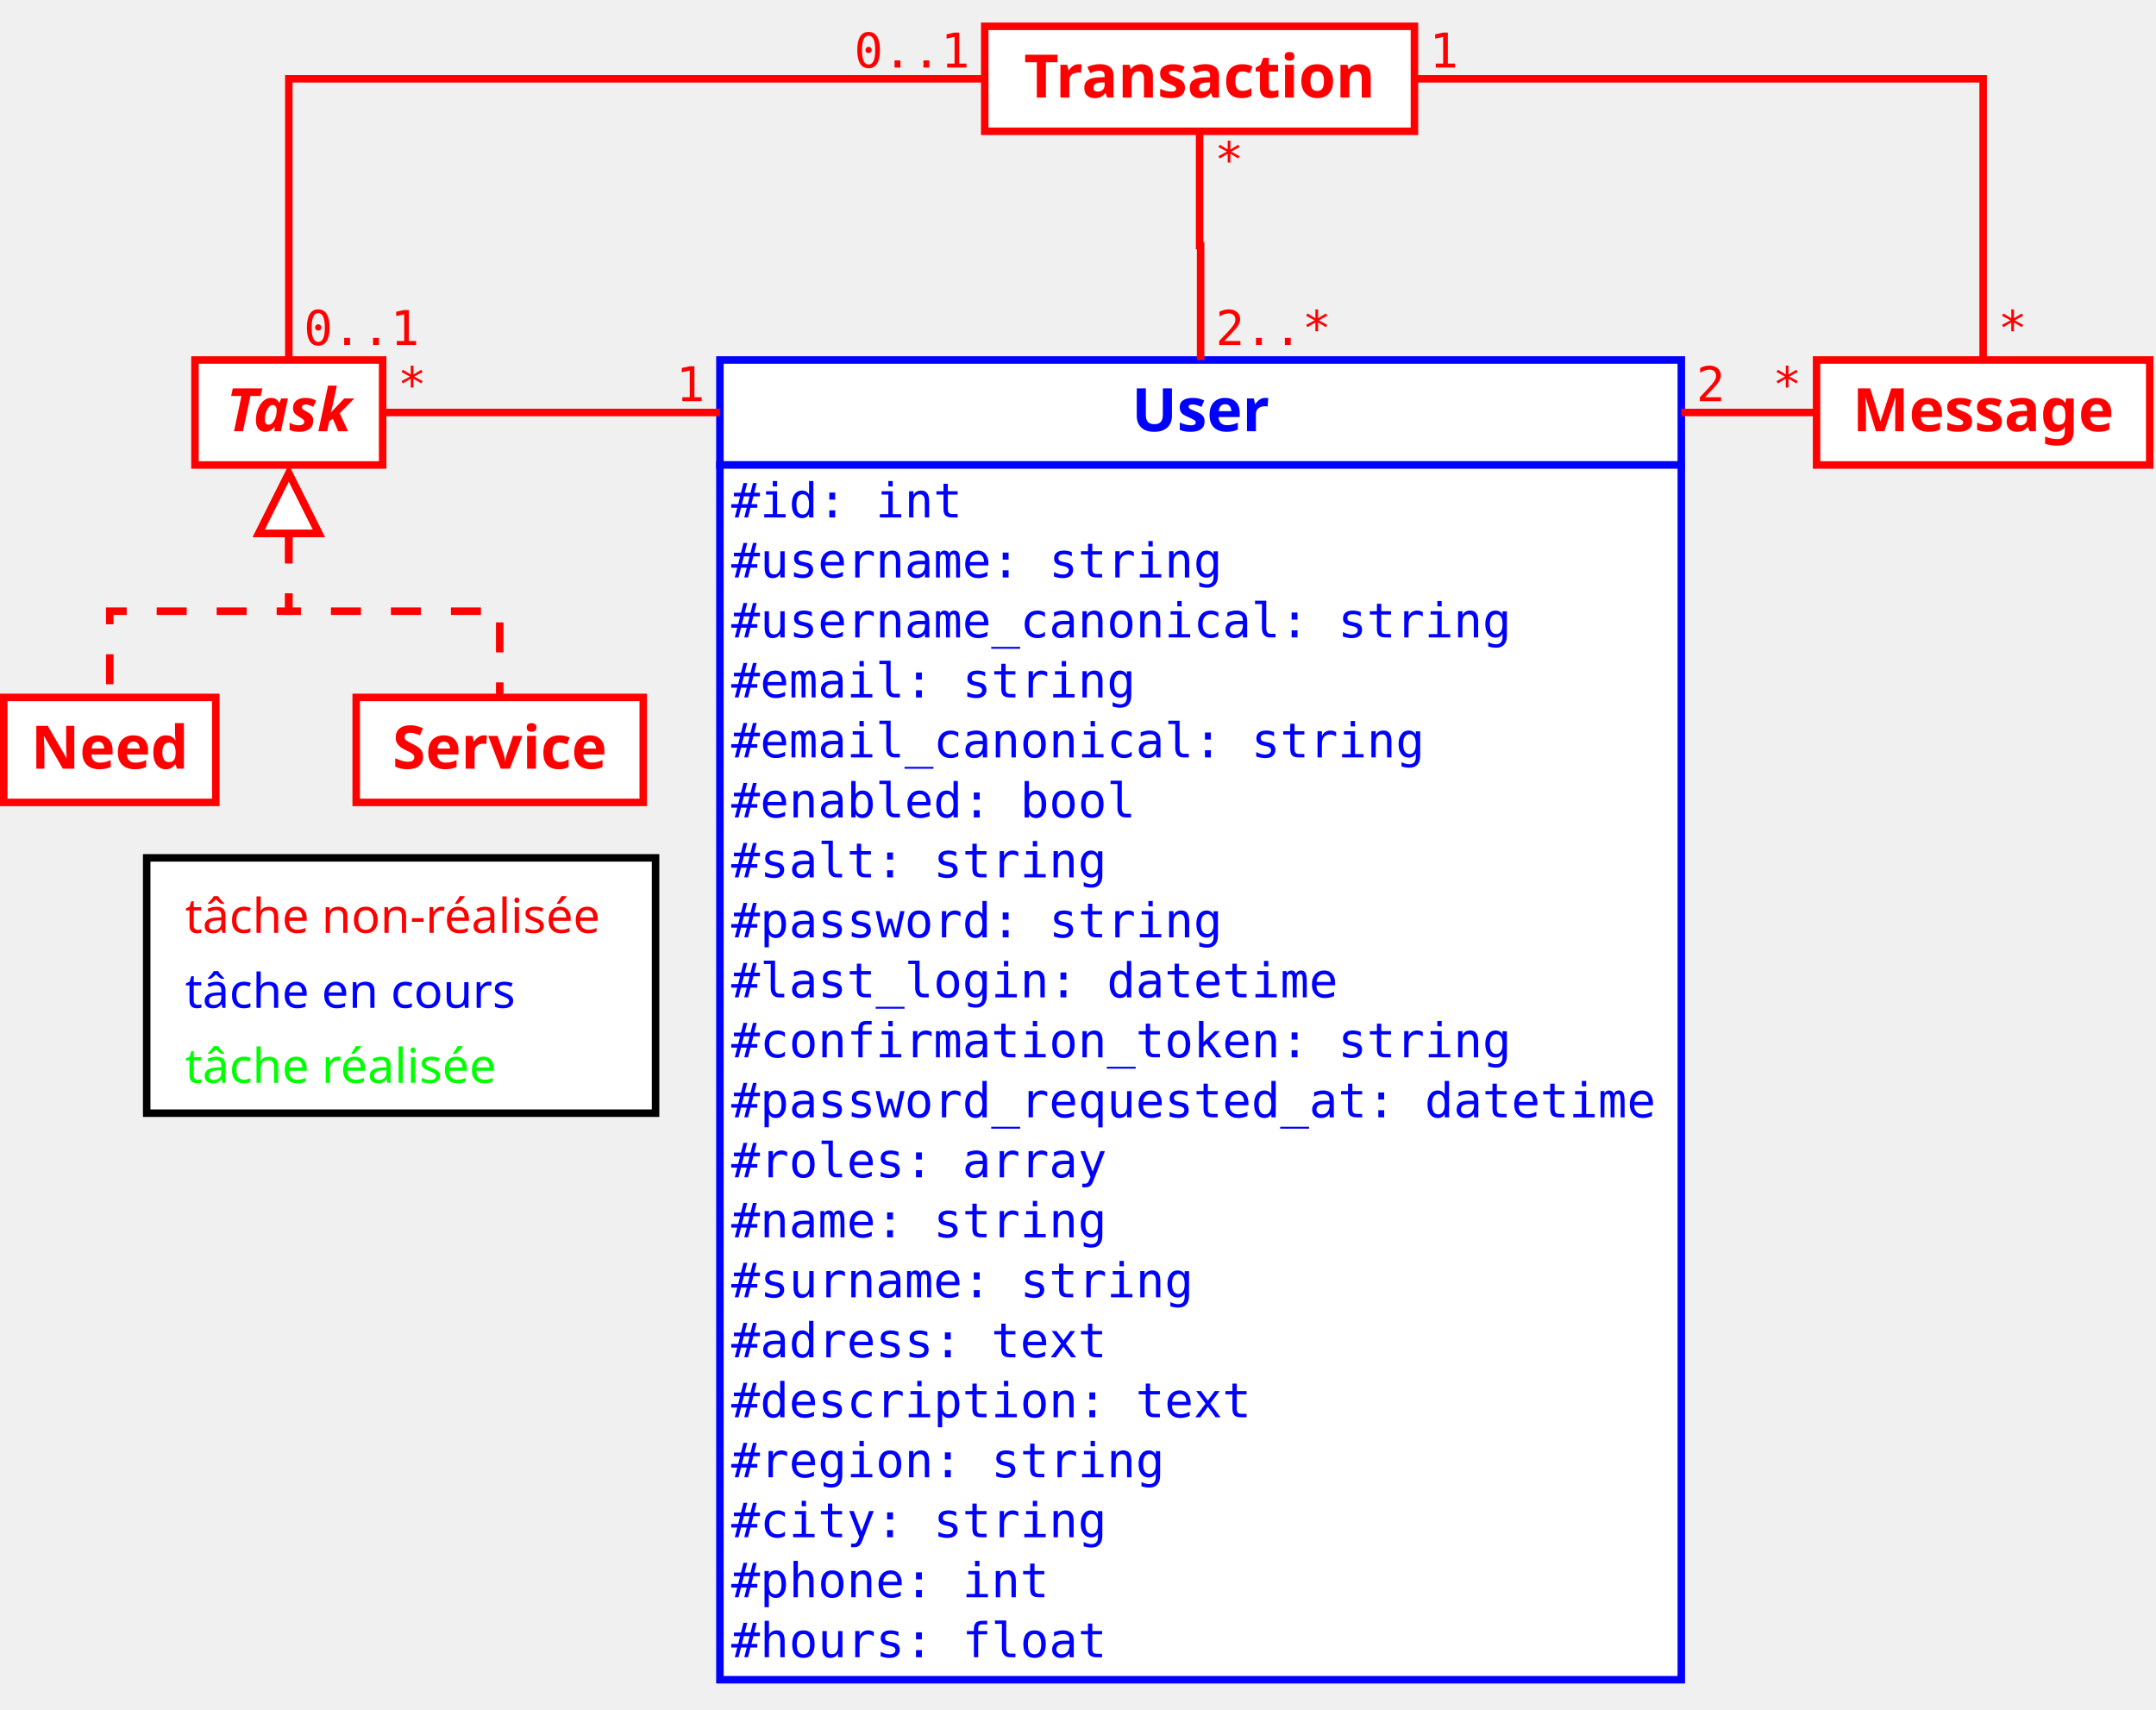
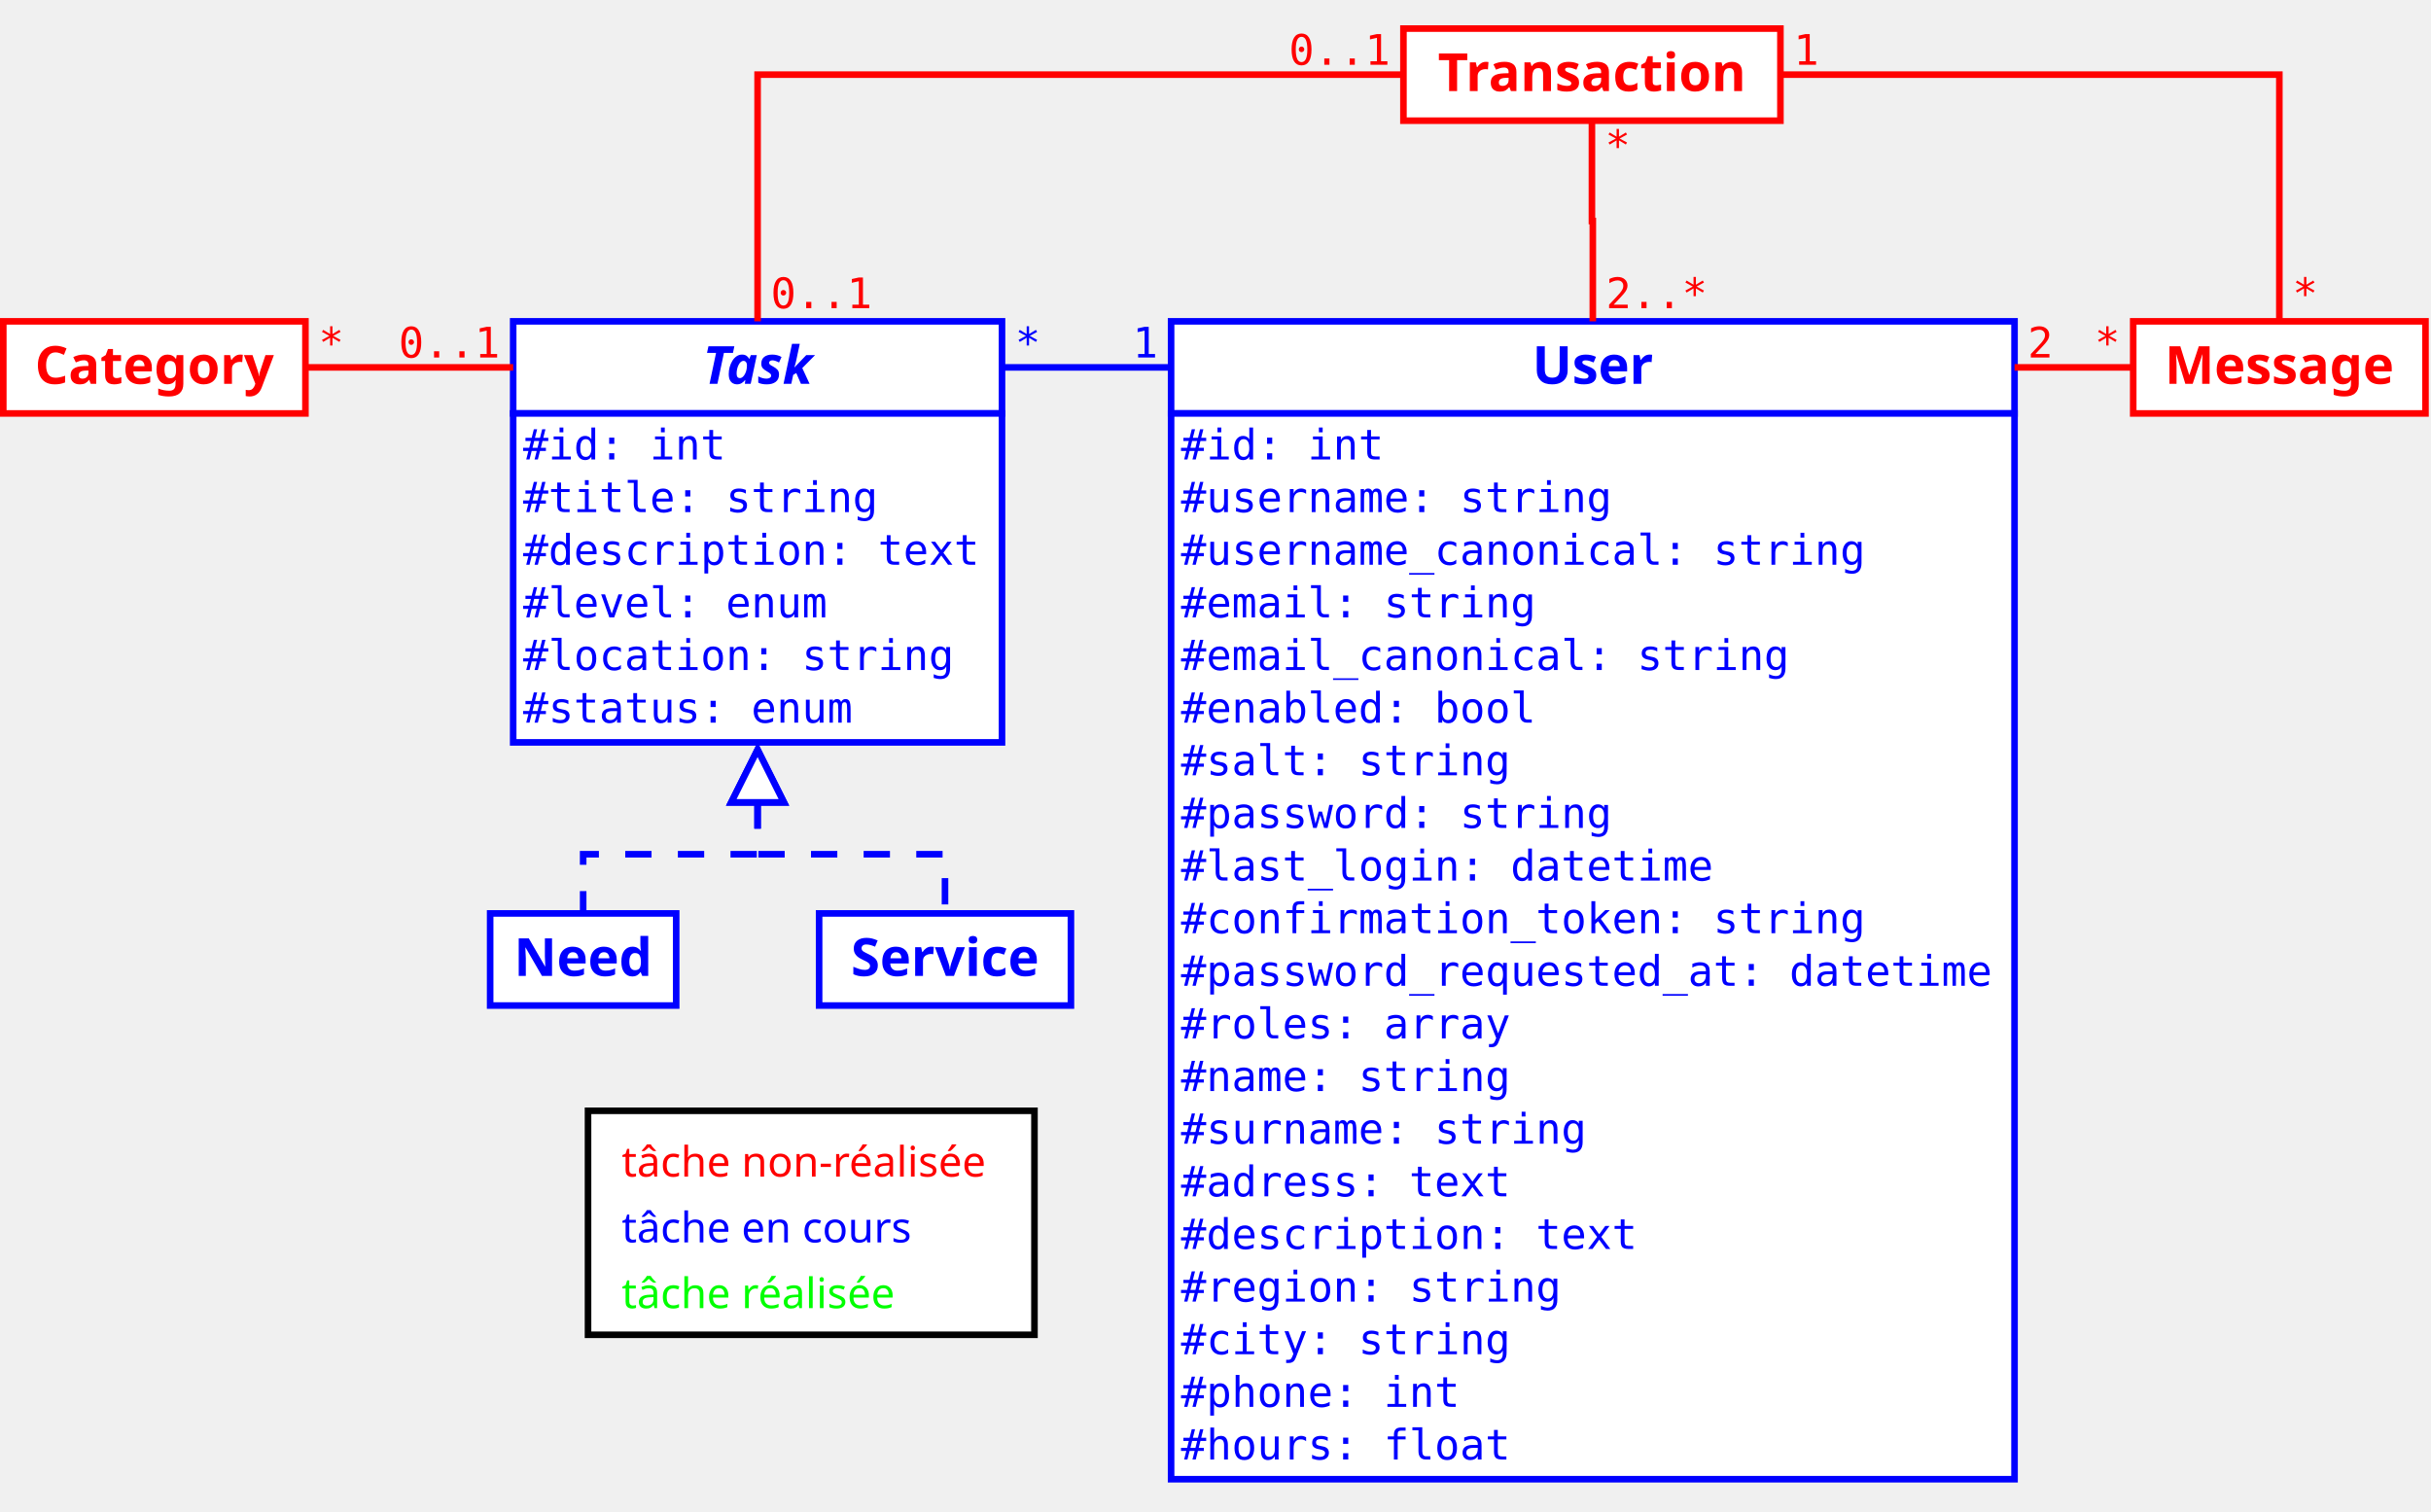
- <svg xmlns="http://www.w3.org/2000/svg" width="29cm" height="23cm" viewBox="308 -30 575 444">
+ <svg xmlns="http://www.w3.org/2000/svg" width="37cm" height="23cm" viewBox="231 -30 739 444">
  <g>
-     <rect style="fill: #ffffff" x="347.124" y="192.794" width="135.713" height="68.097" />
-     <rect style="fill: none; fill-opacity:0; stroke-width: 2; stroke: #000000" x="347.124" y="192.794" width="135.713" height="68.097" />
+     <rect style="fill: #ffffff" x="409.752" y="300" width="135.713" height="68.097" />
+     <rect style="fill: none; fill-opacity:0; stroke-width: 2; stroke: #000000" x="409.752" y="300" width="135.713" height="68.097" />
  </g>
  <g>
-     <rect style="fill: #ffffff" x="500" y="60" width="256.4" height="28" />
-     <rect style="fill: none; fill-opacity:0; stroke-width: 2; stroke: #0000ff" x="500" y="60" width="256.4" height="28" />
-     <text font-size="16" style="fill: #0000ff;text-anchor:middle;font-family:sans-serif;font-style:normal;font-weight:700" x="628.2" y="79">User</text>
-     <rect style="fill: #ffffff" x="500" y="88" width="256.4" height="324" />
-     <rect style="fill: none; fill-opacity:0; stroke-width: 2; stroke: #0000ff" x="500" y="88" width="256.4" height="324" />
-     <text font-size="12.8" style="fill: #0000ff;text-anchor:start;font-family:monospace;font-style:normal;font-weight:normal" x="503" y="102">#id: int</text>
-     <text font-size="12.8" style="fill: #0000ff;text-anchor:start;font-family:monospace;font-style:normal;font-weight:normal" x="503" y="118">#username: string</text>
-     <text font-size="12.8" style="fill: #0000ff;text-anchor:start;font-family:monospace;font-style:normal;font-weight:normal" x="503" y="134">#username_canonical: string</text>
-     <text font-size="12.8" style="fill: #0000ff;text-anchor:start;font-family:monospace;font-style:normal;font-weight:normal" x="503" y="150">#email: string</text>
-     <text font-size="12.8" style="fill: #0000ff;text-anchor:start;font-family:monospace;font-style:normal;font-weight:normal" x="503" y="166">#email_canonical: string</text>
-     <text font-size="12.8" style="fill: #0000ff;text-anchor:start;font-family:monospace;font-style:normal;font-weight:normal" x="503" y="182">#enabled: bool</text>
-     <text font-size="12.8" style="fill: #0000ff;text-anchor:start;font-family:monospace;font-style:normal;font-weight:normal" x="503" y="198">#salt: string</text>
-     <text font-size="12.8" style="fill: #0000ff;text-anchor:start;font-family:monospace;font-style:normal;font-weight:normal" x="503" y="214">#password: string</text>
-     <text font-size="12.8" style="fill: #0000ff;text-anchor:start;font-family:monospace;font-style:normal;font-weight:normal" x="503" y="230">#last_login: datetime</text>
-     <text font-size="12.8" style="fill: #0000ff;text-anchor:start;font-family:monospace;font-style:normal;font-weight:normal" x="503" y="246">#confirmation_token: string</text>
-     <text font-size="12.8" style="fill: #0000ff;text-anchor:start;font-family:monospace;font-style:normal;font-weight:normal" x="503" y="262">#password_requested_at: datetime</text>
-     <text font-size="12.8" style="fill: #0000ff;text-anchor:start;font-family:monospace;font-style:normal;font-weight:normal" x="503" y="278">#roles: array</text>
-     <text font-size="12.8" style="fill: #0000ff;text-anchor:start;font-family:monospace;font-style:normal;font-weight:normal" x="503" y="294">#name: string</text>
-     <text font-size="12.8" style="fill: #0000ff;text-anchor:start;font-family:monospace;font-style:normal;font-weight:normal" x="503" y="310">#surname: string</text>
-     <text font-size="12.8" style="fill: #0000ff;text-anchor:start;font-family:monospace;font-style:normal;font-weight:normal" x="503" y="326">#adress: text</text>
-     <text font-size="12.8" style="fill: #0000ff;text-anchor:start;font-family:monospace;font-style:normal;font-weight:normal" x="503" y="342">#description: text</text>
-     <text font-size="12.8" style="fill: #0000ff;text-anchor:start;font-family:monospace;font-style:normal;font-weight:normal" x="503" y="358">#region: string</text>
-     <text font-size="12.8" style="fill: #0000ff;text-anchor:start;font-family:monospace;font-style:normal;font-weight:normal" x="503" y="374">#city: string</text>
-     <text font-size="12.8" style="fill: #0000ff;text-anchor:start;font-family:monospace;font-style:normal;font-weight:normal" x="503" y="390">#phone: int</text>
-     <text font-size="12.8" style="fill: #0000ff;text-anchor:start;font-family:monospace;font-style:normal;font-weight:normal" x="503" y="406">#hours: float</text>
+     <rect style="fill: #ffffff" x="587" y="60" width="256.4" height="28" />
+     <rect style="fill: none; fill-opacity:0; stroke-width: 2; stroke: #0000ff" x="587" y="60" width="256.4" height="28" />
+     <text font-size="16" style="fill: #0000ff;text-anchor:middle;font-family:sans-serif;font-style:normal;font-weight:700" x="715.2" y="79">User</text>
+     <rect style="fill: #ffffff" x="587" y="88" width="256.4" height="324" />
+     <rect style="fill: none; fill-opacity:0; stroke-width: 2; stroke: #0000ff" x="587" y="88" width="256.4" height="324" />
+     <text font-size="12.8" style="fill: #0000ff;text-anchor:start;font-family:monospace;font-style:normal;font-weight:normal" x="590" y="102">#id: int</text>
+     <text font-size="12.8" style="fill: #0000ff;text-anchor:start;font-family:monospace;font-style:normal;font-weight:normal" x="590" y="118">#username: string</text>
+     <text font-size="12.8" style="fill: #0000ff;text-anchor:start;font-family:monospace;font-style:normal;font-weight:normal" x="590" y="134">#username_canonical: string</text>
+     <text font-size="12.8" style="fill: #0000ff;text-anchor:start;font-family:monospace;font-style:normal;font-weight:normal" x="590" y="150">#email: string</text>
+     <text font-size="12.8" style="fill: #0000ff;text-anchor:start;font-family:monospace;font-style:normal;font-weight:normal" x="590" y="166">#email_canonical: string</text>
+     <text font-size="12.8" style="fill: #0000ff;text-anchor:start;font-family:monospace;font-style:normal;font-weight:normal" x="590" y="182">#enabled: bool</text>
+     <text font-size="12.8" style="fill: #0000ff;text-anchor:start;font-family:monospace;font-style:normal;font-weight:normal" x="590" y="198">#salt: string</text>
+     <text font-size="12.8" style="fill: #0000ff;text-anchor:start;font-family:monospace;font-style:normal;font-weight:normal" x="590" y="214">#password: string</text>
+     <text font-size="12.8" style="fill: #0000ff;text-anchor:start;font-family:monospace;font-style:normal;font-weight:normal" x="590" y="230">#last_login: datetime</text>
+     <text font-size="12.8" style="fill: #0000ff;text-anchor:start;font-family:monospace;font-style:normal;font-weight:normal" x="590" y="246">#confirmation_token: string</text>
+     <text font-size="12.8" style="fill: #0000ff;text-anchor:start;font-family:monospace;font-style:normal;font-weight:normal" x="590" y="262">#password_requested_at: datetime</text>
+     <text font-size="12.8" style="fill: #0000ff;text-anchor:start;font-family:monospace;font-style:normal;font-weight:normal" x="590" y="278">#roles: array</text>
+     <text font-size="12.8" style="fill: #0000ff;text-anchor:start;font-family:monospace;font-style:normal;font-weight:normal" x="590" y="294">#name: string</text>
+     <text font-size="12.8" style="fill: #0000ff;text-anchor:start;font-family:monospace;font-style:normal;font-weight:normal" x="590" y="310">#surname: string</text>
+     <text font-size="12.8" style="fill: #0000ff;text-anchor:start;font-family:monospace;font-style:normal;font-weight:normal" x="590" y="326">#adress: text</text>
+     <text font-size="12.8" style="fill: #0000ff;text-anchor:start;font-family:monospace;font-style:normal;font-weight:normal" x="590" y="342">#description: text</text>
+     <text font-size="12.8" style="fill: #0000ff;text-anchor:start;font-family:monospace;font-style:normal;font-weight:normal" x="590" y="358">#region: string</text>
+     <text font-size="12.8" style="fill: #0000ff;text-anchor:start;font-family:monospace;font-style:normal;font-weight:normal" x="590" y="374">#city: string</text>
+     <text font-size="12.8" style="fill: #0000ff;text-anchor:start;font-family:monospace;font-style:normal;font-weight:normal" x="590" y="390">#phone: int</text>
+     <text font-size="12.8" style="fill: #0000ff;text-anchor:start;font-family:monospace;font-style:normal;font-weight:normal" x="590" y="406">#hours: float</text>
  </g>
  <g>
-     <rect style="fill: #ffffff" x="403" y="150" width="76.55" height="28" />
-     <rect style="fill: none; fill-opacity:0; stroke-width: 2; stroke: #ff0000" x="403" y="150" width="76.55" height="28" />
-     <text font-size="16" style="fill: #ff0000;text-anchor:middle;font-family:sans-serif;font-style:normal;font-weight:700" x="441.275" y="169">Service</text>
+     <rect style="fill: #ffffff" x="480" y="240" width="76.55" height="28" />
+     <rect style="fill: none; fill-opacity:0; stroke-width: 2; stroke: #0000ff" x="480" y="240" width="76.55" height="28" />
+     <text font-size="16" style="fill: #0000ff;text-anchor:middle;font-family:sans-serif;font-style:normal;font-weight:700" x="518.275" y="259">Service</text>
  </g>
  <g>
-     <rect style="fill: #ffffff" x="309" y="150" width="56.55" height="28" />
-     <rect style="fill: none; fill-opacity:0; stroke-width: 2; stroke: #ff0000" x="309" y="150" width="56.55" height="28" />
-     <text font-size="16" style="fill: #ff0000;text-anchor:middle;font-family:sans-serif;font-style:normal;font-weight:700" x="337.275" y="169">Need</text>
+     <rect style="fill: #ffffff" x="380" y="240" width="56.55" height="28" />
+     <rect style="fill: none; fill-opacity:0; stroke-width: 2; stroke: #0000ff" x="380" y="240" width="56.55" height="28" />
+     <text font-size="16" style="fill: #0000ff;text-anchor:middle;font-family:sans-serif;font-style:normal;font-weight:700" x="408.275" y="259">Need</text>
  </g>
  <g>
-     <rect style="fill: #ffffff" x="792.476" y="60" width="88.85" height="28" />
-     <rect style="fill: none; fill-opacity:0; stroke-width: 2; stroke: #ff0000" x="792.476" y="60" width="88.85" height="28" />
-     <text font-size="16" style="fill: #ff0000;text-anchor:middle;font-family:sans-serif;font-style:normal;font-weight:700" x="836.901" y="79">Message</text>
+     <rect style="fill: #ffffff" x="879.476" y="60" width="88.85" height="28" />
+     <rect style="fill: none; fill-opacity:0; stroke-width: 2; stroke: #ff0000" x="879.476" y="60" width="88.85" height="28" />
+     <text font-size="16" style="fill: #ff0000;text-anchor:middle;font-family:sans-serif;font-style:normal;font-weight:700" x="923.901" y="79">Message</text>
  </g>
  <g>
-     <rect style="fill: #ffffff" x="570.63" y="-29" width="114.6" height="28" />
-     <rect style="fill: none; fill-opacity:0; stroke-width: 2; stroke: #ff0000" x="570.63" y="-29" width="114.6" height="28" />
-     <text font-size="16" style="fill: #ff0000;text-anchor:middle;font-family:sans-serif;font-style:normal;font-weight:700" x="627.93" y="-10">Transaction</text>
+     <rect style="fill: #ffffff" x="657.63" y="-29" width="114.6" height="28" />
+     <rect style="fill: none; fill-opacity:0; stroke-width: 2; stroke: #ff0000" x="657.63" y="-29" width="114.6" height="28" />
+     <text font-size="16" style="fill: #ff0000;text-anchor:middle;font-family:sans-serif;font-style:normal;font-weight:700" x="714.93" y="-10">Transaction</text>
  </g>
  <g>
-     <rect style="fill: #ffffff" x="360" y="60" width="50.05" height="28" />
-     <rect style="fill: none; fill-opacity:0; stroke-width: 2; stroke: #ff0000" x="360" y="60" width="50.05" height="28" />
-     <text font-size="16" style="fill: #ff0000;text-anchor:middle;font-family:sans-serif;font-style:italic;font-weight:700" x="385.025" y="79">Task</text>
+     <rect style="fill: #ffffff" x="387" y="60" width="148.6" height="28" />
+     <rect style="fill: none; fill-opacity:0; stroke-width: 2; stroke: #0000ff" x="387" y="60" width="148.6" height="28" />
+     <text font-size="16" style="fill: #0000ff;text-anchor:middle;font-family:sans-serif;font-style:italic;font-weight:700" x="461.3" y="79">Task</text>
+     <rect style="fill: #ffffff" x="387" y="88" width="148.6" height="100" />
+     <rect style="fill: none; fill-opacity:0; stroke-width: 2; stroke: #0000ff" x="387" y="88" width="148.6" height="100" />
+     <text font-size="12.8" style="fill: #0000ff;text-anchor:start;font-family:monospace;font-style:normal;font-weight:normal" x="390" y="102">#id: int</text>
+     <text font-size="12.8" style="fill: #0000ff;text-anchor:start;font-family:monospace;font-style:normal;font-weight:normal" x="390" y="118">#title: string</text>
+     <text font-size="12.8" style="fill: #0000ff;text-anchor:start;font-family:monospace;font-style:normal;font-weight:normal" x="390" y="134">#description: text</text>
+     <text font-size="12.8" style="fill: #0000ff;text-anchor:start;font-family:monospace;font-style:normal;font-weight:normal" x="390" y="150">#level: enum</text>
+     <text font-size="12.8" style="fill: #0000ff;text-anchor:start;font-family:monospace;font-style:normal;font-weight:normal" x="390" y="166">#location: string</text>
+     <text font-size="12.8" style="fill: #0000ff;text-anchor:start;font-family:monospace;font-style:normal;font-weight:normal" x="390" y="182">#status: enum</text>
  </g>
  <g>
-     <polyline style="fill: none; fill-opacity:0; stroke-width: 2; stroke-dasharray: 8; stroke: #ff0000" points="385.025,106.236 385.025,127 441.275,127 441.275,150 " />
-     <polygon style="fill: #ffffff" points="393.025,106.236 385.025,90.236 377.025,106.236 " />
-     <polygon style="fill: none; fill-opacity:0; stroke-width: 2; stroke: #ff0000" points="393.025,106.236 385.025,90.236 377.025,106.236 " />
+     <polyline style="fill: none; fill-opacity:0; stroke-width: 2; stroke-dasharray: 8; stroke: #0000ff" points="461.3,206.236 461.3,222 518.275,222 518.275,240 " />
+     <polygon style="fill: #ffffff" points="469.3,206.236 461.3,190.236 453.3,206.236 " />
+     <polygon style="fill: none; fill-opacity:0; stroke-width: 2; stroke: #0000ff" points="469.3,206.236 461.3,190.236 453.3,206.236 " />
  </g>
  <g>
-     <polyline style="fill: none; fill-opacity:0; stroke-width: 2; stroke-dasharray: 8; stroke: #ff0000" points="385.025,106.236 385.025,127 337.275,127 337.275,150 " />
-     <polygon style="fill: #ffffff" points="393.025,106.236 385.025,90.236 377.025,106.236 " />
-     <polygon style="fill: none; fill-opacity:0; stroke-width: 2; stroke: #ff0000" points="393.025,106.236 385.025,90.236 377.025,106.236 " />
+     <polyline style="fill: none; fill-opacity:0; stroke-width: 2; stroke-dasharray: 8; stroke: #0000ff" points="461.3,206.236 461.3,222 408.275,222 408.275,240 " />
+     <polygon style="fill: #ffffff" points="469.3,206.236 461.3,190.236 453.3,206.236 " />
+     <polygon style="fill: none; fill-opacity:0; stroke-width: 2; stroke: #0000ff" points="469.3,206.236 461.3,190.236 453.3,206.236 " />
  </g>
  <g>
-     <polyline style="fill: none; fill-opacity:0; stroke-width: 2; stroke: #ff0000" points="627.93,-1 627.93,29.5 628.2,29.5 628.2,60 " />
-     <text font-size="12.8" style="fill: #ff0000;text-anchor:middle;font-family:monospace;font-style:normal;font-weight:normal" x="628.065" y="26.5" />
-     <text font-size="12.8" style="fill: #ff0000;text-anchor:start;font-family:monospace;font-style:normal;font-weight:normal" x="631.93" y="11">*</text>
-     <text font-size="12.8" style="fill: #ff0000;text-anchor:start;font-family:monospace;font-style:normal;font-weight:normal" x="632.2" y="56">2..*</text>
+     <polyline style="fill: none; fill-opacity:0; stroke-width: 2; stroke: #ff0000" points="714.93,-1 714.93,29.5 715.2,29.5 715.2,60 " />
+     <text font-size="12.8" style="fill: #ff0000;text-anchor:middle;font-family:monospace;font-style:normal;font-weight:normal" x="715.065" y="26.5" />
+     <text font-size="12.8" style="fill: #ff0000;text-anchor:start;font-family:monospace;font-style:normal;font-weight:normal" x="718.93" y="11">*</text>
+     <text font-size="12.8" style="fill: #ff0000;text-anchor:start;font-family:monospace;font-style:normal;font-weight:normal" x="719.2" y="56">2..*</text>
  </g>
  <g>
-     <polyline style="fill: none; fill-opacity:0; stroke-width: 2; stroke: #ff0000" points="410.05,74 455.024,74 455.024,74 500,74 " />
-     <text font-size="12.8" style="fill: #ff0000;text-anchor:middle;font-family:monospace;font-style:normal;font-weight:normal" x="455.024" y="71" />
-     <text font-size="12.8" style="fill: #ff0000;text-anchor:start;font-family:monospace;font-style:normal;font-weight:normal" x="414.05" y="71">*</text>
-     <text font-size="12.8" style="fill: #ff0000;text-anchor:end;font-family:monospace;font-style:normal;font-weight:normal" x="496" y="71">1</text>
+     <polyline style="fill: none; fill-opacity:0; stroke-width: 2; stroke: #0000ff" points="535.6,74 544,74 544,74 587,74 " />
+     <text font-size="12.8" style="fill: #0000ff;text-anchor:middle;font-family:monospace;font-style:normal;font-weight:normal" x="544" y="71" />
+     <text font-size="12.8" style="fill: #0000ff;text-anchor:start;font-family:monospace;font-style:normal;font-weight:normal" x="539.6" y="71">*</text>
+     <text font-size="12.8" style="fill: #0000ff;text-anchor:end;font-family:monospace;font-style:normal;font-weight:normal" x="583" y="71">1</text>
  </g>
  <g>
-     <polyline style="fill: none; fill-opacity:0; stroke-width: 2; stroke: #ff0000" points="570.63,-15 385.025,-15 385.025,60 " />
-     <text font-size="12.8" style="fill: #ff0000;text-anchor:middle;font-family:monospace;font-style:normal;font-weight:normal" x="477.827" y="-18" />
-     <text font-size="12.8" style="fill: #ff0000;text-anchor:end;font-family:monospace;font-style:normal;font-weight:normal" x="566.63" y="-18">0..1</text>
-     <text font-size="12.8" style="fill: #ff0000;text-anchor:start;font-family:monospace;font-style:normal;font-weight:normal" x="389.025" y="56">0..1</text>
+     <polyline style="fill: none; fill-opacity:0; stroke-width: 2; stroke: #ff0000" points="657.63,-15 461.3,-15 461.3,60 " />
+     <text font-size="12.8" style="fill: #ff0000;text-anchor:middle;font-family:monospace;font-style:normal;font-weight:normal" x="559.465" y="-18" />
+     <text font-size="12.8" style="fill: #ff0000;text-anchor:end;font-family:monospace;font-style:normal;font-weight:normal" x="653.63" y="-18">0..1</text>
+     <text font-size="12.8" style="fill: #ff0000;text-anchor:start;font-family:monospace;font-style:normal;font-weight:normal" x="465.3" y="56">0..1</text>
  </g>
-   <text font-size="12.8" style="fill: #ff0000;text-anchor:start;font-family:sans-serif;font-style:normal;font-weight:normal" x="357.372" y="212.794">
-     <tspan x="357.372" y="212.794">tâche non-réalisée</tspan>
+   <text font-size="12.8" style="fill: #ff0000;text-anchor:start;font-family:sans-serif;font-style:normal;font-weight:normal" x="420" y="320">
+     <tspan x="420" y="320">tâche non-réalisée</tspan>
  </text>
-   <text font-size="12.8" style="fill: #0000ff;text-anchor:start;font-family:sans-serif;font-style:normal;font-weight:normal" x="357.372" y="232.794">
-     <tspan x="357.372" y="232.794">tâche en cours</tspan>
+   <text font-size="12.8" style="fill: #0000ff;text-anchor:start;font-family:sans-serif;font-style:normal;font-weight:normal" x="420" y="340">
+     <tspan x="420" y="340">tâche en cours</tspan>
  </text>
-   <text font-size="12.8" style="fill: #00ff00;text-anchor:start;font-family:sans-serif;font-style:normal;font-weight:normal" x="357.372" y="252.794">
-     <tspan x="357.372" y="252.794">tâche réalisée</tspan>
+   <text font-size="12.8" style="fill: #00ff00;text-anchor:start;font-family:sans-serif;font-style:normal;font-weight:normal" x="420" y="360">
+     <tspan x="420" y="360">tâche réalisée</tspan>
  </text>
  <g>
-     <polyline style="fill: none; fill-opacity:0; stroke-width: 2; stroke: #ff0000" points="792.476,74 774.438,74 774.438,74 756.4,74 " />
-     <text font-size="12.8" style="fill: #ff0000;text-anchor:middle;font-family:monospace;font-style:normal;font-weight:normal" x="774.438" y="71" />
-     <text font-size="12.8" style="fill: #ff0000;text-anchor:end;font-family:monospace;font-style:normal;font-weight:normal" x="788.476" y="71">*</text>
-     <text font-size="12.8" style="fill: #ff0000;text-anchor:start;font-family:monospace;font-style:normal;font-weight:normal" x="760.4" y="71">2</text>
+     <polyline style="fill: none; fill-opacity:0; stroke-width: 2; stroke: #ff0000" points="879.476,74 864,74 864,74 843.4,74 " />
+     <text font-size="12.8" style="fill: #ff0000;text-anchor:middle;font-family:monospace;font-style:normal;font-weight:normal" x="864" y="71" />
+     <text font-size="12.8" style="fill: #ff0000;text-anchor:end;font-family:monospace;font-style:normal;font-weight:normal" x="875.476" y="71">*</text>
+     <text font-size="12.8" style="fill: #ff0000;text-anchor:start;font-family:monospace;font-style:normal;font-weight:normal" x="847.4" y="71">2</text>
  </g>
  <g>
-     <polyline style="fill: none; fill-opacity:0; stroke-width: 2; stroke: #ff0000" points="836.901,60 836.901,-15 685.23,-15 " />
-     <text font-size="12.8" style="fill: #ff0000;text-anchor:middle;font-family:monospace;font-style:normal;font-weight:normal" x="761.065" y="-18" />
-     <text font-size="12.8" style="fill: #ff0000;text-anchor:start;font-family:monospace;font-style:normal;font-weight:normal" x="840.901" y="56">*</text>
-     <text font-size="12.8" style="fill: #ff0000;text-anchor:start;font-family:monospace;font-style:normal;font-weight:normal" x="689.23" y="-18">1</text>
+     <polyline style="fill: none; fill-opacity:0; stroke-width: 2; stroke: #ff0000" points="923.901,60 923.901,-15 772.23,-15 " />
+     <text font-size="12.8" style="fill: #ff0000;text-anchor:middle;font-family:monospace;font-style:normal;font-weight:normal" x="848.065" y="-18" />
+     <text font-size="12.8" style="fill: #ff0000;text-anchor:start;font-family:monospace;font-style:normal;font-weight:normal" x="927.901" y="56">*</text>
+     <text font-size="12.8" style="fill: #ff0000;text-anchor:start;font-family:monospace;font-style:normal;font-weight:normal" x="776.23" y="-18">1</text>
+   </g>
+   <g>
+     <rect style="fill: #ffffff" x="232" y="60" width="91.85" height="28" />
+     <rect style="fill: none; fill-opacity:0; stroke-width: 2; stroke: #ff0000" x="232" y="60" width="91.85" height="28" />
+     <text font-size="16" style="fill: #ff0000;text-anchor:middle;font-family:sans-serif;font-style:normal;font-weight:700" x="277.925" y="79">Category</text>
+   </g>
+   <g>
+     <polyline style="fill: none; fill-opacity:0; stroke-width: 2; stroke: #ff0000" points="323.85,74 324.85,74 386,74 387,74 " />
+     <text font-size="12.8" style="fill: #ff0000;text-anchor:start;font-family:monospace;font-style:normal;font-weight:normal" x="327.85" y="71">*</text>
+     <text font-size="12.8" style="fill: #ff0000;text-anchor:end;font-family:monospace;font-style:normal;font-weight:normal" x="383" y="71">0..1</text>
  </g>
</svg>
